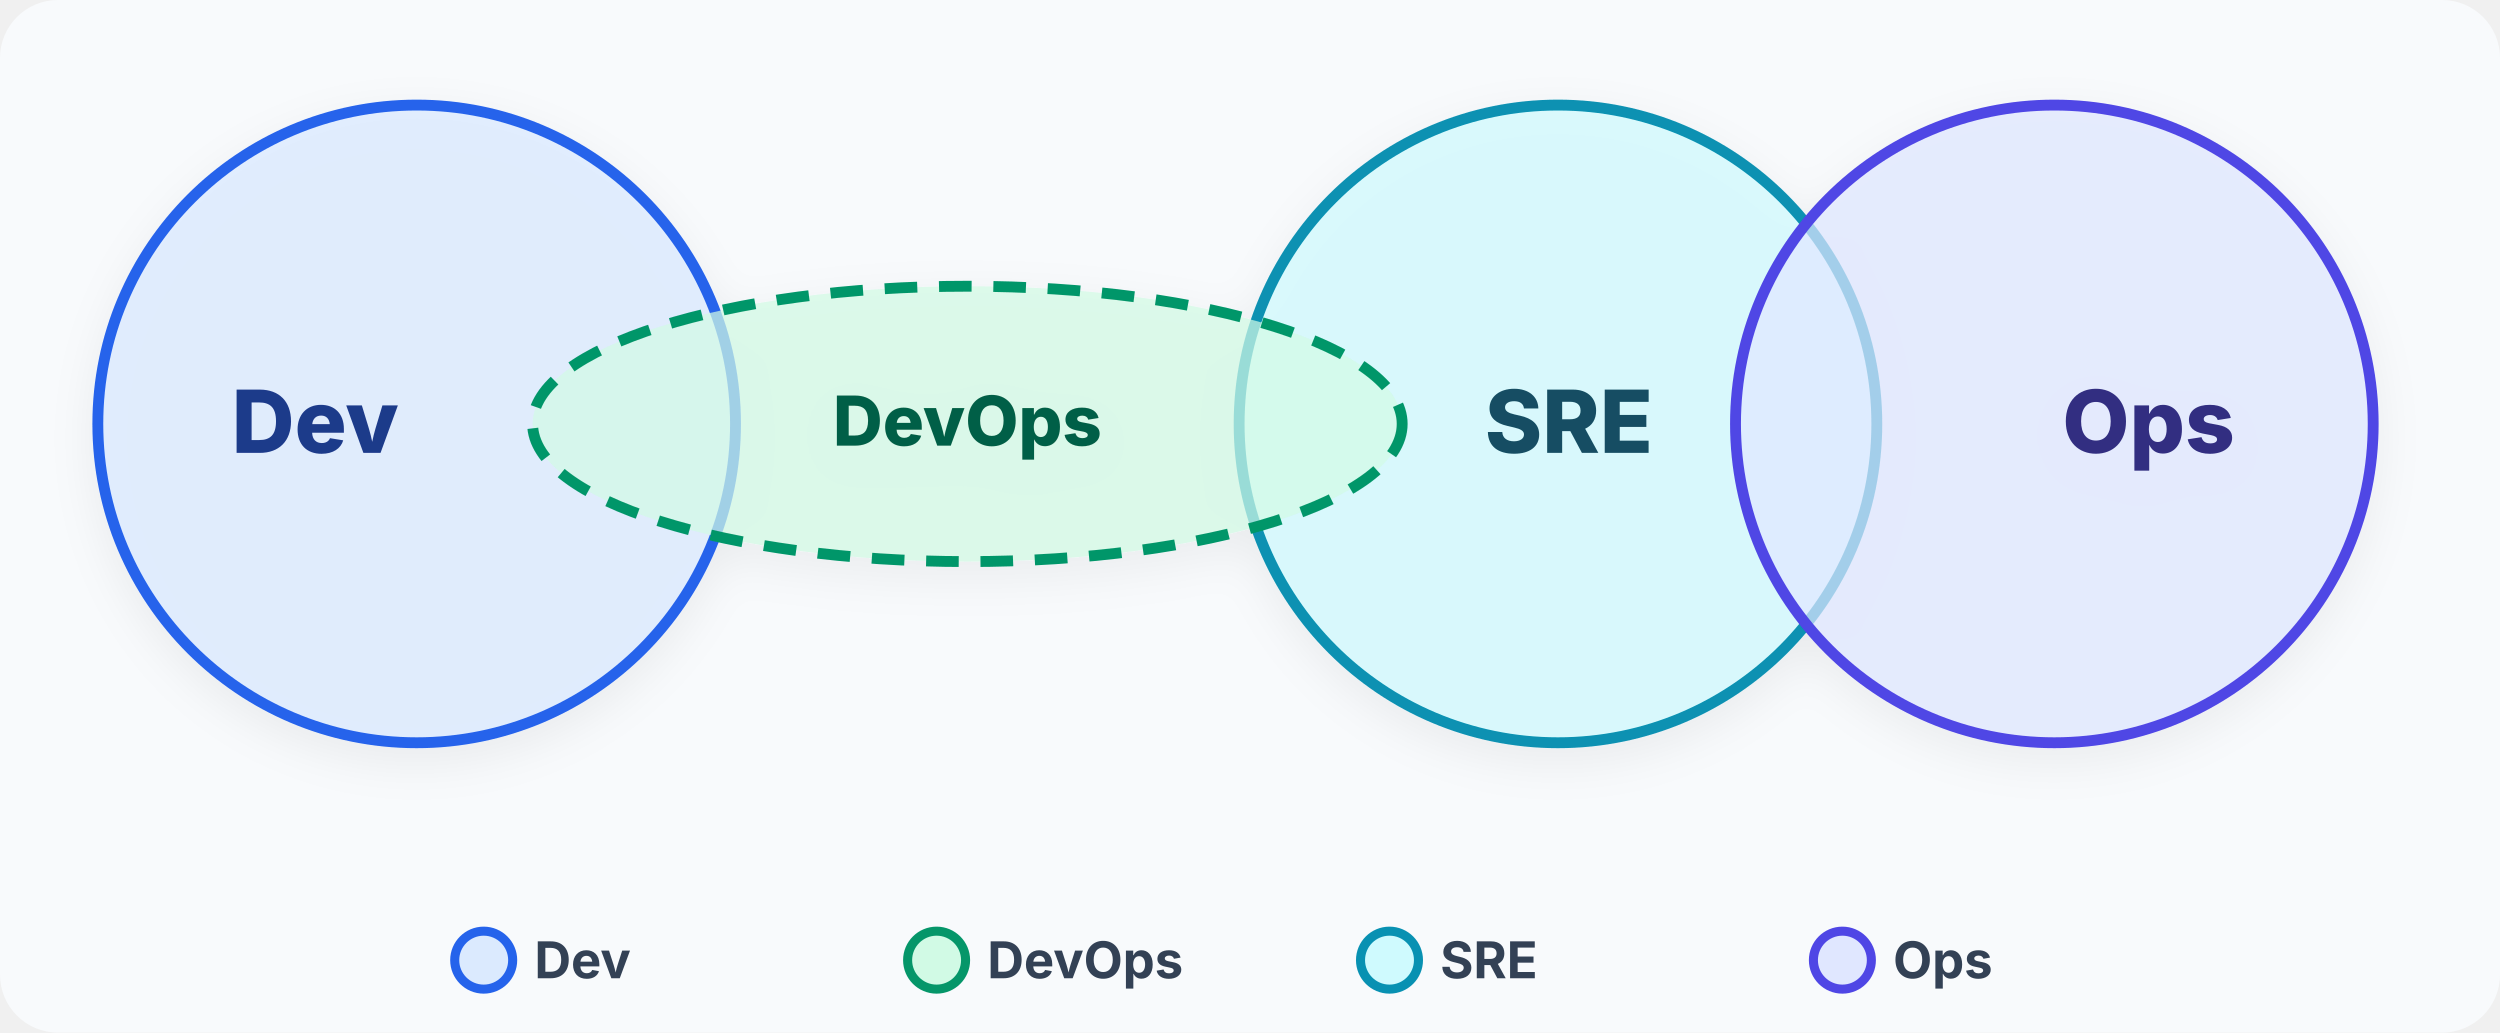
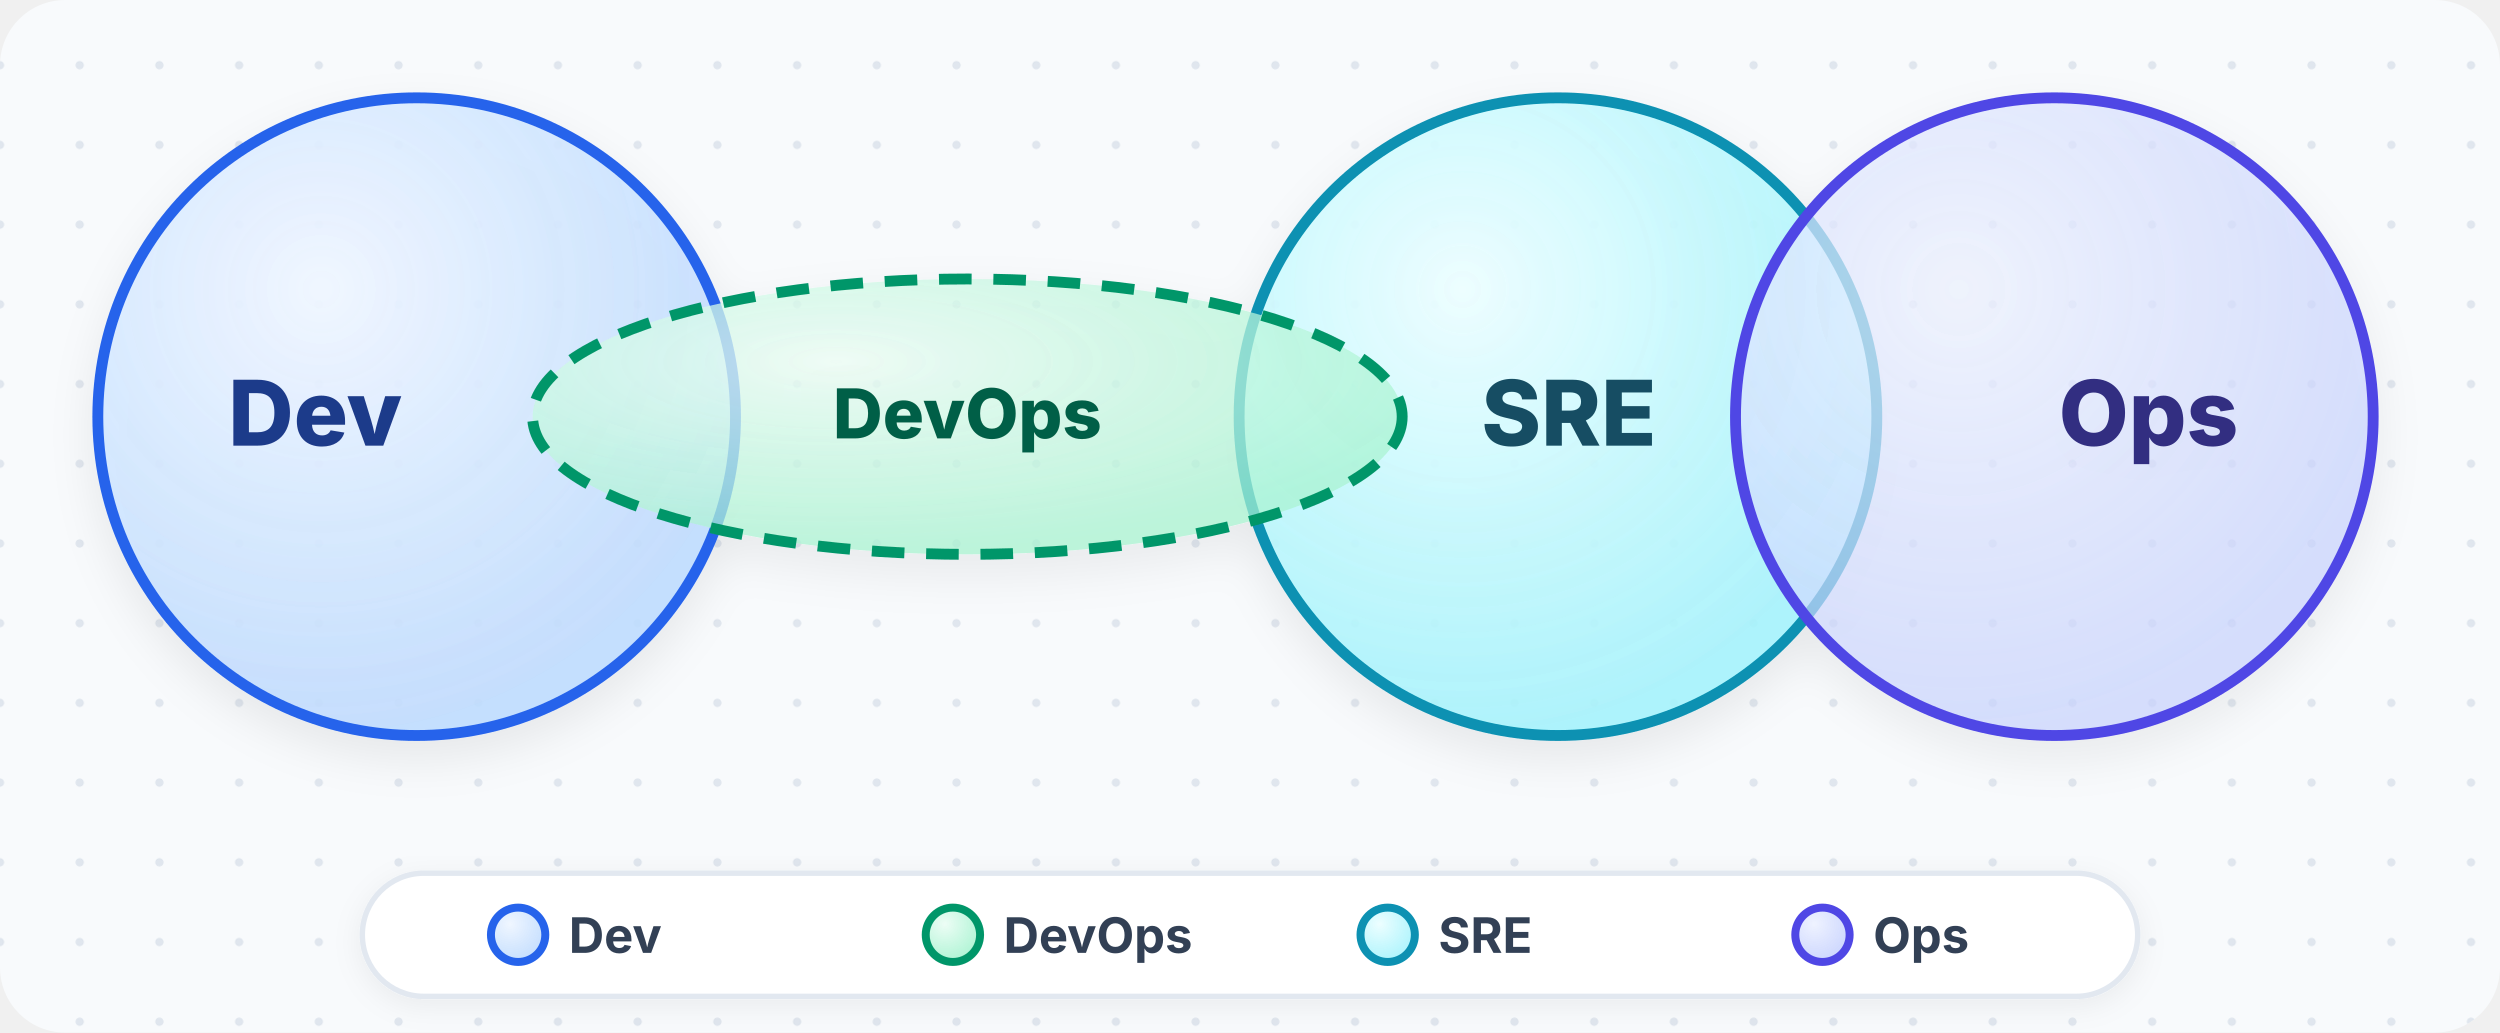
<svg xmlns="http://www.w3.org/2000/svg" viewBox="55 15 690 285" width="690" height="285" font-family="'Inter', -apple-system, BlinkMacSystemFont, 'Segoe UI', sans-serif">
  <defs>
+     <pattern id="tpDots" width="22" height="22" patternUnits="userSpaceOnUse">
+       <circle cx="11" cy="11" r="1.15" fill="#cbd5e1" fill-opacity="0.55" />
+     </pattern>
+     <radialGradient id="gradDev" cx="35%" cy="30%" r="70%">
+       <stop offset="0%" stop-color="#eff6ff" stop-opacity="0.95" />
+       <stop offset="100%" stop-color="#bfdbfe" stop-opacity="0.88" />
+     </radialGradient>
+     <radialGradient id="gradOps" cx="35%" cy="30%" r="70%">
+       <stop offset="0%" stop-color="#eef2ff" stop-opacity="0.95" />
+       <stop offset="100%" stop-color="#c7d2fe" stop-opacity="0.88" />
+     </radialGradient>
+     <radialGradient id="gradAnti" cx="35%" cy="30%" r="70%">
+       <stop offset="0%" stop-color="#fff1f2" stop-opacity="0.96" />
+       <stop offset="100%" stop-color="#fecdd3" stop-opacity="0.90" />
+     </radialGradient>
+     <radialGradient id="gradDevOps" cx="35%" cy="30%" r="70%">
+       <stop offset="0%" stop-color="#ecfdf5" stop-opacity="0.95" />
+       <stop offset="100%" stop-color="#a7f3d0" stop-opacity="0.88" />
+     </radialGradient>
+     <radialGradient id="gradDBA" cx="35%" cy="30%" r="70%">
+       <stop offset="0%" stop-color="#fff7ed" stop-opacity="0.96" />
+       <stop offset="100%" stop-color="#fed7aa" stop-opacity="0.90" />
+     </radialGradient>
+     <radialGradient id="gradSRE" cx="35%" cy="30%" r="70%">
+       <stop offset="0%" stop-color="#ecfeff" stop-opacity="0.95" />
+       <stop offset="100%" stop-color="#a5f3fc" stop-opacity="0.88" />
+     </radialGradient>
    <filter id="tpShadow" x="-10%" y="-10%" width="120%" height="125%">
-       <feDropShadow dx="0" dy="4" stdDeviation="6" flood-color="#0f172a" flood-opacity="0.07" />
+       <feDropShadow dx="0" dy="5" stdDeviation="6" flood-color="#0f172a" flood-opacity="0.08" />
+     </filter>
+     <filter id="legShadow" x="-10%" y="-20%" width="120%" height="150%">
+       <feDropShadow dx="0" dy="2" stdDeviation="4" flood-color="#0f172a" flood-opacity="0.06" />
    </filter>
  </defs>
-   <rect x="55" y="15" width="690" height="285" rx="16" fill="#f8fafc" />
+   <rect x="55" y="15" width="690" height="285" rx="18" fill="#f8fafc" />
+   <rect x="55" y="15" width="690" height="285" rx="18" fill="url(#tpDots)" />
  <g filter="url(#tpShadow)">
-     <circle cx="170" cy="132" r="88" fill="#dbeafe" fill-opacity="0.82" stroke="#2563eb" stroke-width="3" />
-     <text x="142" y="140" font-size="24" font-weight="800" fill="#1e3a8a" text-anchor="middle">Dev</text>
-     <circle cx="485" cy="132" r="88" fill="#cffafe" fill-opacity="0.78" stroke="#0891b2" stroke-width="3" />
-     <circle cx="622" cy="132" r="88" fill="#e0e7ff" fill-opacity="0.72" stroke="#4f46e5" stroke-width="3" />
-     <text x="488" y="140" font-size="24" font-weight="800" fill="#164e63" text-anchor="middle">SRE</text>
-     <text x="648" y="140" font-size="24" font-weight="800" fill="#312e81" text-anchor="middle">Ops</text>
-     <ellipse cx="322" cy="132" rx="120" ry="38" fill="#d1fae5" fill-opacity="0.72" stroke="#059669" stroke-width="3" stroke-dasharray="9 6" />
-     <text x="322" y="138" font-size="19" font-weight="800" fill="#065f46" text-anchor="middle">DevOps</text>
+     <circle cx="170" cy="130" r="88" fill="url(#gradDev)" stroke="#2563eb" stroke-width="3" />
+     <text x="142" y="138" font-size="25" font-weight="800" fill="#1e3a8a" text-anchor="middle">Dev</text>
+     <circle cx="485" cy="130" r="88" fill="url(#gradSRE)" stroke="#0891b2" stroke-width="3" />
+     <circle cx="622" cy="130" r="88" fill="url(#gradOps)" fill-opacity="0.78" stroke="#4f46e5" stroke-width="3" />
+     <text x="488" y="138" font-size="25" font-weight="800" fill="#164e63" text-anchor="middle">SRE</text>
+     <text x="648" y="138" font-size="25" font-weight="800" fill="#312e81" text-anchor="middle">Ops</text>
+     <ellipse cx="322" cy="130" rx="120" ry="38" fill="url(#gradDevOps)" fill-opacity="0.82" stroke="#059669" stroke-width="3" stroke-dasharray="9 6" />
+     <text x="322" y="136" font-size="19" font-weight="800" fill="#065f46" text-anchor="middle">DevOps</text>
  </g>
-   <g>
-     <circle cx="188.5" cy="280" r="8" fill="#dbeafe" stroke="#2563eb" stroke-width="2.5" />
-     <text x="202.5" y="285" font-size="14" font-weight="700" fill="#334155">Dev</text>
-     <circle cx="313.5" cy="280" r="8" fill="#d1fae5" stroke="#059669" stroke-width="2.5" />
-     <text x="327.5" y="285" font-size="14" font-weight="700" fill="#334155">DevOps</text>
-     <circle cx="438.5" cy="280" r="8" fill="#cffafe" stroke="#0891b2" stroke-width="2.5" />
-     <text x="452.5" y="285" font-size="14" font-weight="700" fill="#334155">SRE</text>
-     <circle cx="563.5" cy="280" r="8" fill="#e0e7ff" stroke="#4f46e5" stroke-width="2.5" />
-     <text x="577.5" y="285" font-size="14" font-weight="700" fill="#334155">Ops</text>
+   <g filter="url(#legShadow)">
+     <rect x="155.0" y="256" width="490.0" height="34" rx="17" fill="#ffffff" stroke="#e2e8f0" stroke-width="1.5" />
+     <circle cx="198.0" cy="273" r="7.5" fill="url(#gradDev)" stroke="#2563eb" stroke-width="2.2" />
+     <text x="212.0" y="278" font-size="13.5" font-weight="700" fill="#334155">Dev</text>
+     <circle cx="318.0" cy="273" r="7.5" fill="url(#gradDevOps)" stroke="#059669" stroke-width="2.2" />
+     <text x="332.0" y="278" font-size="13.5" font-weight="700" fill="#334155">DevOps</text>
+     <circle cx="438.0" cy="273" r="7.5" fill="url(#gradSRE)" stroke="#0891b2" stroke-width="2.2" />
+     <text x="452.0" y="278" font-size="13.5" font-weight="700" fill="#334155">SRE</text>
+     <circle cx="558.0" cy="273" r="7.5" fill="url(#gradOps)" stroke="#4f46e5" stroke-width="2.2" />
+     <text x="572.0" y="278" font-size="13.5" font-weight="700" fill="#334155">Ops</text>
  </g>
</svg>
